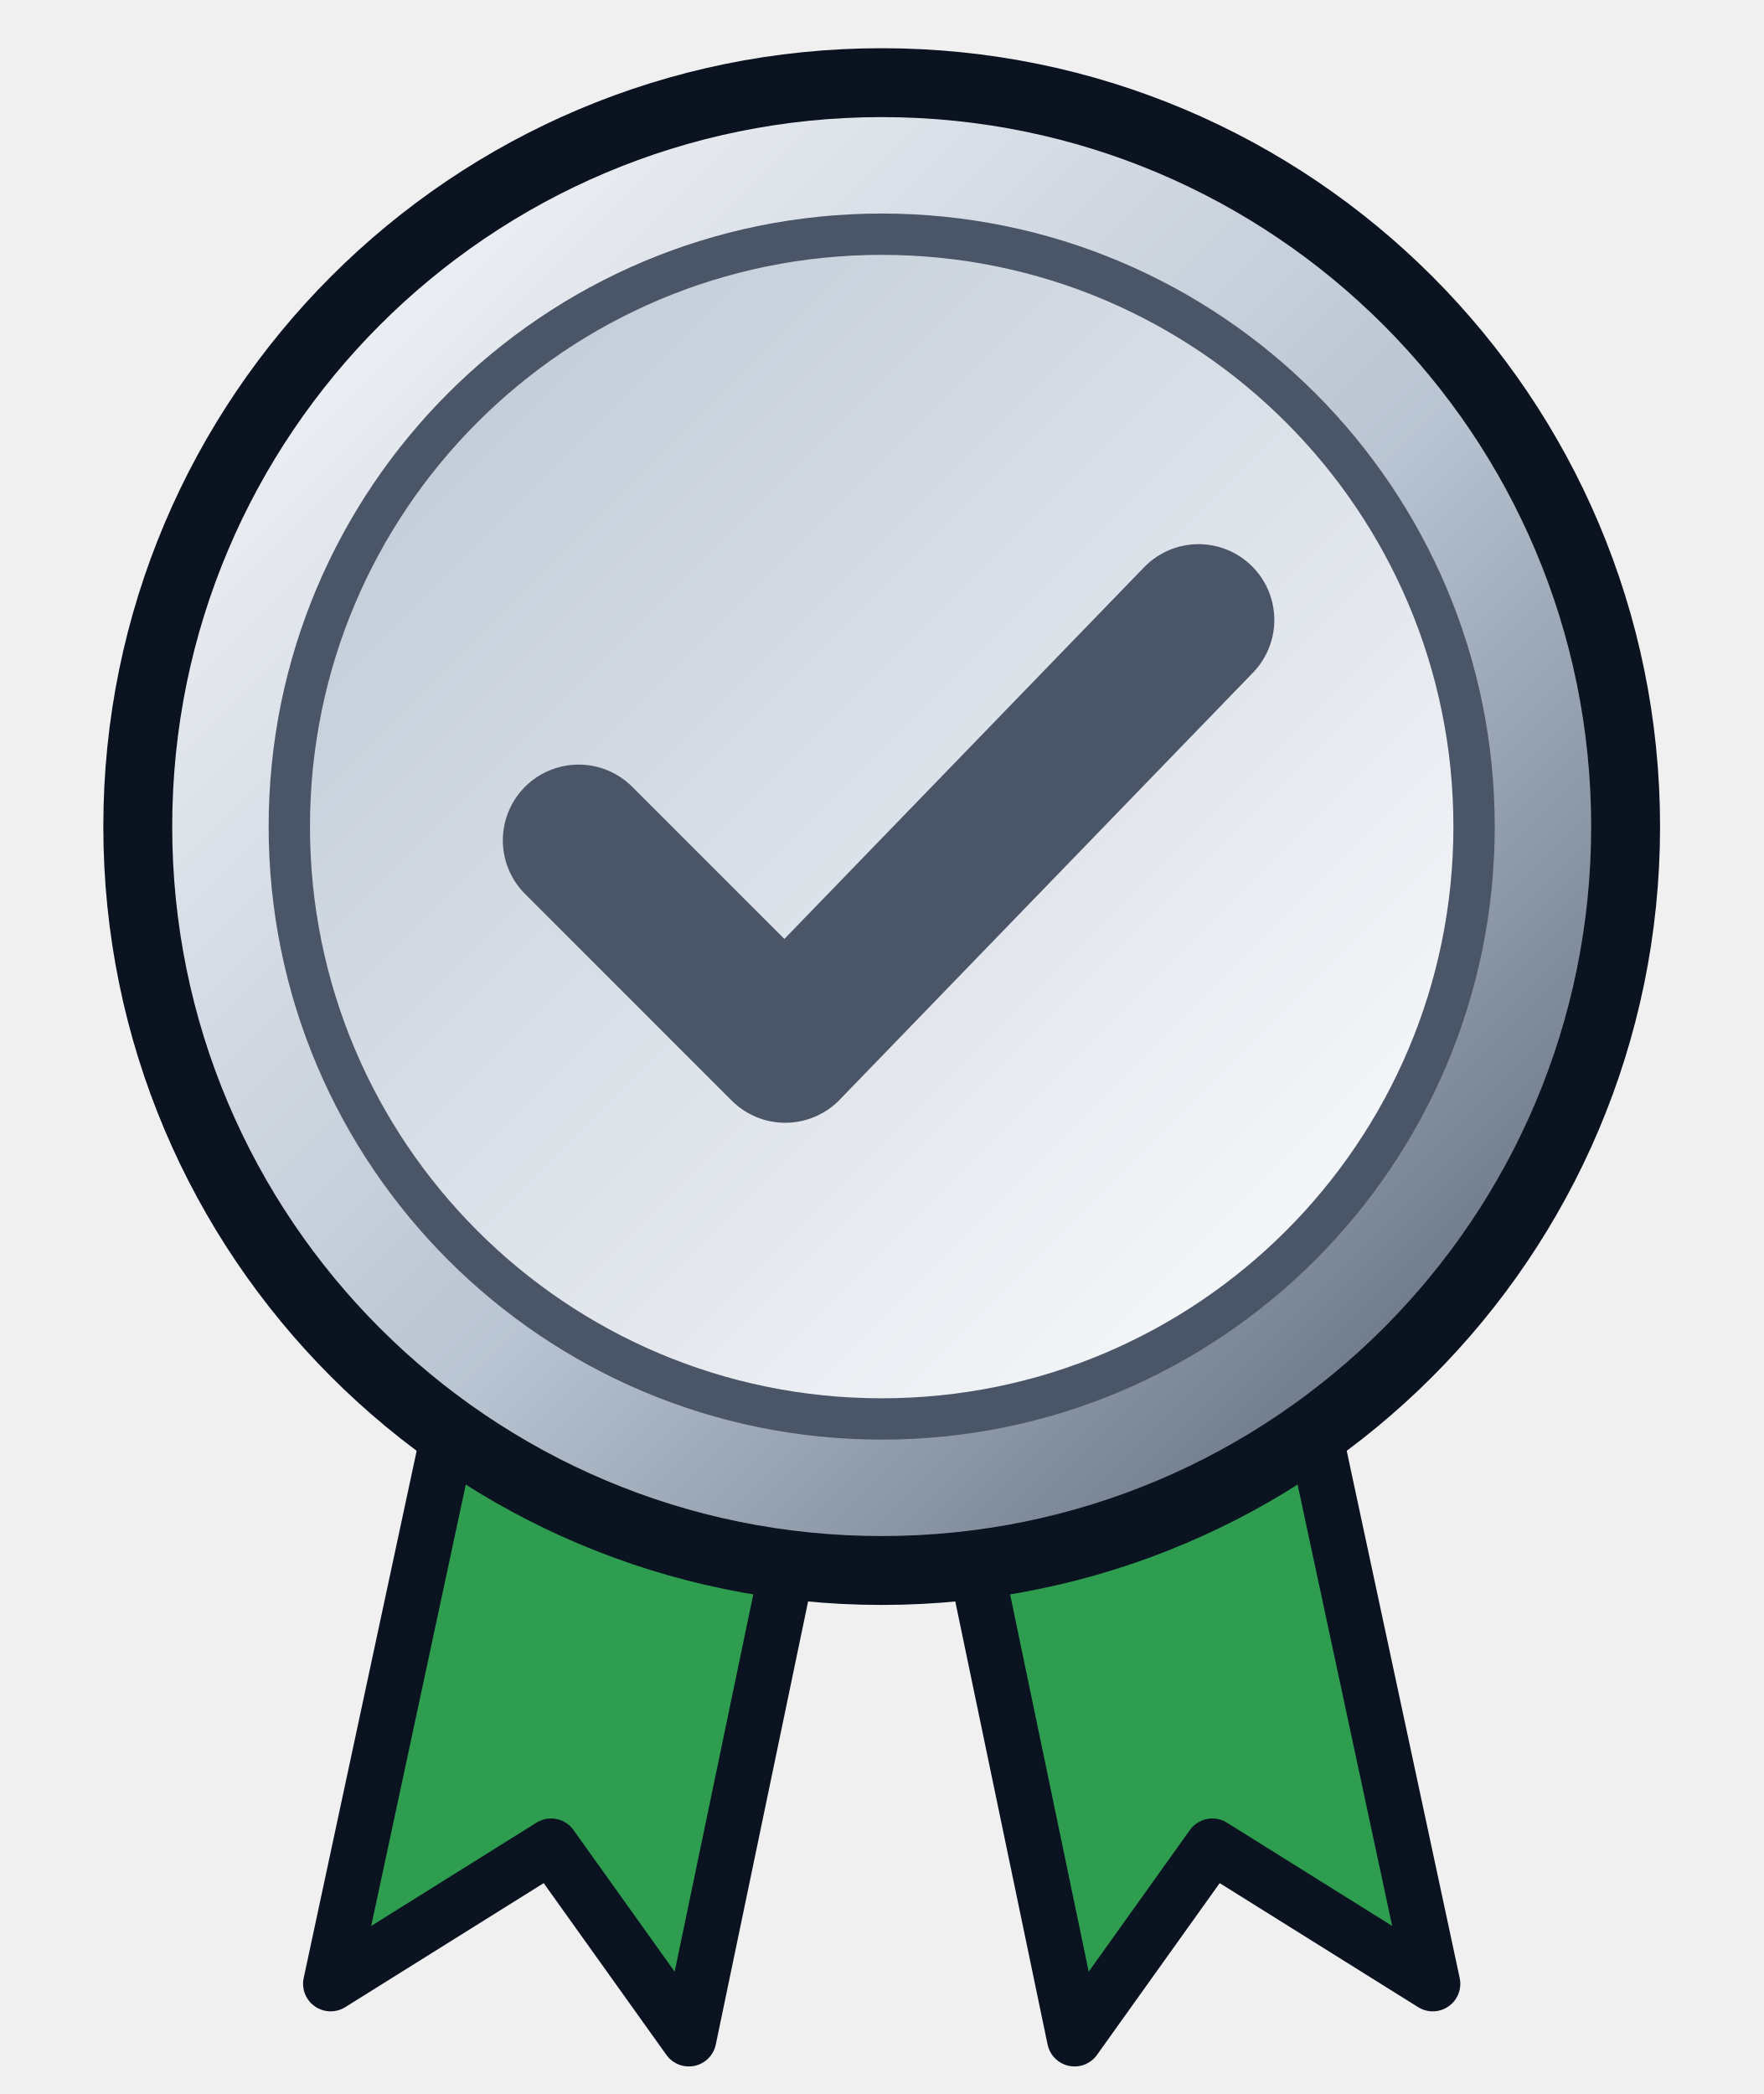
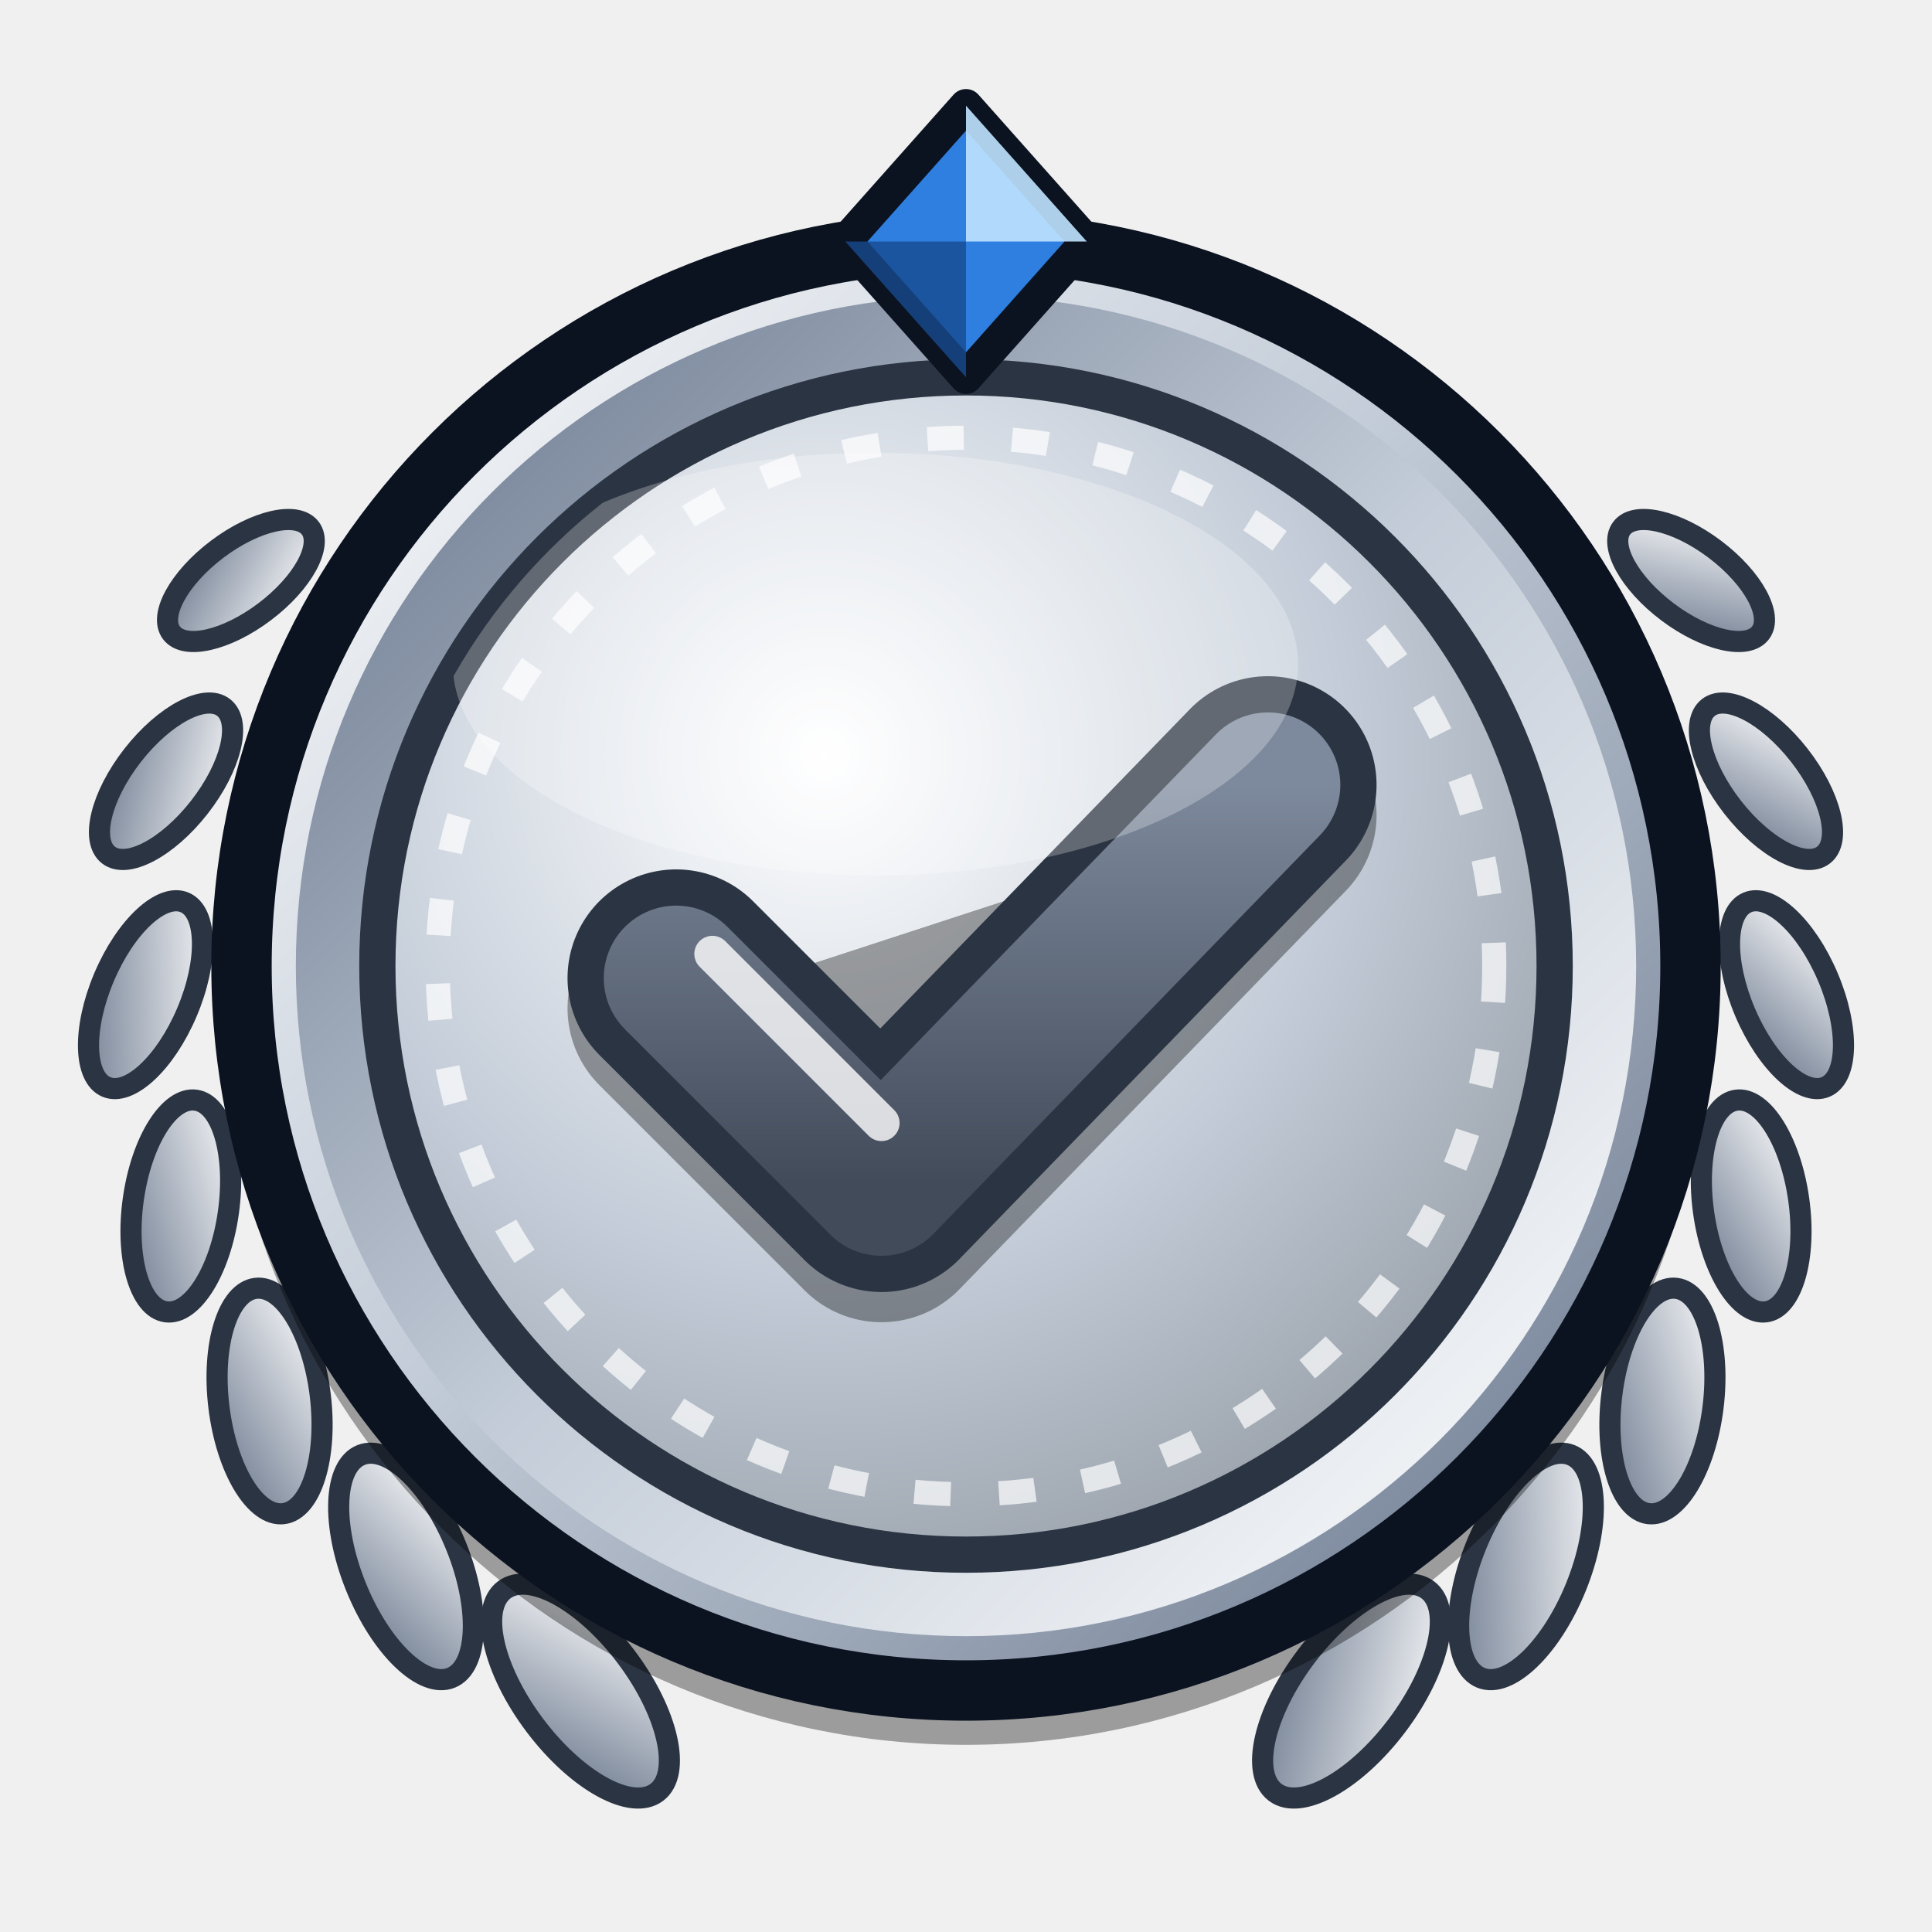
- <svg xmlns="http://www.w3.org/2000/svg" viewBox="0 0 64 76" width="64" height="76">
+ <svg xmlns="http://www.w3.org/2000/svg" viewBox="0 -2 64 64" width="64" height="64">
  <defs>
-     <linearGradient id="metal" x1="0" y1="0" x2="1" y2="1">
+     <linearGradient id="ring" x1="0" y1="0" x2="1" y2="1">
      <stop offset="0" stop-color="#ffffff" />
-       <stop offset="0.55" stop-color="#b9c4d2" />
-       <stop offset="1" stop-color="#4a5568" />
+       <stop offset="0.45" stop-color="#c3ccd8" />
+       <stop offset="1" stop-color="#66748a" />
    </linearGradient>
-     <linearGradient id="inner" x1="1" y1="1" x2="0" y2="0">
+     <linearGradient id="ringInner" x1="1" y1="1" x2="0" y2="0">
      <stop offset="0" stop-color="#ffffff" />
-       <stop offset="1" stop-color="#b9c4d2" />
+       <stop offset="0.5" stop-color="#c3ccd8" />
+       <stop offset="1" stop-color="#66748a" />
    </linearGradient>
+     <radialGradient id="disc" cx="0.38" cy="0.32" r="0.8">
+       <stop offset="0" stop-color="#ffffff" />
+       <stop offset="0.55" stop-color="#c3ccd8" />
+       <stop offset="1" stop-color="#9299a2" />
+     </radialGradient>
+     <linearGradient id="emb" x1="0" y1="0" x2="0" y2="1">
+       <stop offset="0" stop-color="#7d899c" />
+       <stop offset="1" stop-color="#424b5a" />
+     </linearGradient>
+     <linearGradient id="leaf" x1="0" y1="0" x2="1" y2="1">
+       <stop offset="0" stop-color="#ffffff" />
+       <stop offset="1" stop-color="#66748a" />
+     </linearGradient>
+     <radialGradient id="rays" cx="0.5" cy="0.5" r="0.5">
+       <stop offset="0.4" stop-color="#fff1a0" stop-opacity="1" />
+       <stop offset="0.8" stop-color="#ffc83a" stop-opacity="0.75" />
+       <stop offset="1" stop-color="#ffb000" stop-opacity="0.15" />
+     </radialGradient>
+     <clipPath id="discClip">
+       <circle cx="32" cy="30" r="19.5" />
+     </clipPath>
  </defs>
-   <path d="M18 44 L12 72 L20 67 L25 74 L30 50 Z" fill="#2e9d4f" stroke="#0b1220" stroke-width="2" stroke-linejoin="round" />
-   <path d="M46 44 L52 72 L44 67 L39 74 L34 50 Z" fill="#2e9d4f" stroke="#0b1220" stroke-width="2" stroke-linejoin="round" />
-   <circle cx="32" cy="30" r="27" fill="url(#metal)" stroke="#0b1220" stroke-width="2.5" />
-   <circle cx="32" cy="30" r="21.5" fill="url(#inner)" stroke="#4a5568" stroke-width="1.5" />
  <g>
-     <path d="M21 30.5 L28.5 38 L43.5 22.5" fill="none" stroke="#4a5568" stroke-width="5.5" stroke-linecap="round" stroke-linejoin="round" />
+     <ellipse cx="44.77" cy="54.02" rx="4.20" ry="1.89" transform="rotate(127.0 44.77 54.02)" fill="url(#leaf)" stroke="#2b3442" stroke-width="0.7" />
+     <ellipse cx="50.55" cy="49.89" rx="3.98" ry="1.79" transform="rotate(112.0 50.55 49.89)" fill="url(#leaf)" stroke="#2b3442" stroke-width="0.7" />
+     <ellipse cx="55.07" cy="44.41" rx="3.76" ry="1.69" transform="rotate(97.0 55.07 44.41)" fill="url(#leaf)" stroke="#2b3442" stroke-width="0.7" />
+     <ellipse cx="58.01" cy="37.95" rx="3.54" ry="1.59" transform="rotate(82.0 58.01 37.95)" fill="url(#leaf)" stroke="#2b3442" stroke-width="0.7" />
+     <ellipse cx="59.18" cy="30.95" rx="3.32" ry="1.49" transform="rotate(67.0 59.18 30.95)" fill="url(#leaf)" stroke="#2b3442" stroke-width="0.7" />
+     <ellipse cx="58.50" cy="23.88" rx="3.10" ry="1.40" transform="rotate(52.0 58.50 23.88)" fill="url(#leaf)" stroke="#2b3442" stroke-width="0.7" />
+     <ellipse cx="56.02" cy="17.23" rx="2.88" ry="1.30" transform="rotate(37.0 56.02 17.23)" fill="url(#leaf)" stroke="#2b3442" stroke-width="0.7" />
+     <ellipse cx="19.23" cy="54.02" rx="4.20" ry="1.89" transform="rotate(53.0 19.23 54.02)" fill="url(#leaf)" stroke="#2b3442" stroke-width="0.7" />
+     <ellipse cx="13.45" cy="49.89" rx="3.98" ry="1.79" transform="rotate(68.0 13.45 49.89)" fill="url(#leaf)" stroke="#2b3442" stroke-width="0.7" />
+     <ellipse cx="8.93" cy="44.41" rx="3.76" ry="1.69" transform="rotate(83.0 8.93 44.41)" fill="url(#leaf)" stroke="#2b3442" stroke-width="0.7" />
+     <ellipse cx="5.99" cy="37.95" rx="3.54" ry="1.59" transform="rotate(98.0 5.99 37.95)" fill="url(#leaf)" stroke="#2b3442" stroke-width="0.7" />
+     <ellipse cx="4.82" cy="30.95" rx="3.32" ry="1.49" transform="rotate(113.0 4.82 30.95)" fill="url(#leaf)" stroke="#2b3442" stroke-width="0.7" />
+     <ellipse cx="5.50" cy="23.88" rx="3.10" ry="1.40" transform="rotate(128.0 5.50 23.88)" fill="url(#leaf)" stroke="#2b3442" stroke-width="0.7" />
+     <ellipse cx="7.98" cy="17.23" rx="2.88" ry="1.30" transform="rotate(143.0 7.98 17.23)" fill="url(#leaf)" stroke="#2b3442" stroke-width="0.7" />
  </g>
+   <circle cx="32" cy="31.2" r="24.6" fill="#000" opacity="0.35" />
+   <circle cx="32" cy="30" r="24" fill="url(#ring)" stroke="#0b1220" stroke-width="2" />
+   <circle cx="32" cy="30" r="22.2" fill="url(#ringInner)" />
+   <circle cx="32" cy="30" r="19.5" fill="url(#disc)" stroke="#2b3442" stroke-width="1.2" />
+   <circle cx="32" cy="30" r="17.5" fill="none" stroke="#ffffff" stroke-width="0.8" stroke-dasharray="1.2 1.6" opacity="0.7" />
+   <g transform="translate(0 1)" opacity="0.35">
+     <g transform="translate(32 30) scale(0.8) translate(-32 -30)">
+       <path d="M20 30.5 L28.5 39 L44.5 22.5" fill="#000" stroke="#000" stroke-width="9" stroke-linecap="round" stroke-linejoin="round" />
+       <path d="M20 30.5 L28.5 39 L44.5 22.5" fill="#000" stroke="#000" stroke-width="6" stroke-linecap="round" stroke-linejoin="round" />
+       <path d="M21.5 29.5 L28.5 36.5" stroke="#000" stroke-width="1.5" stroke-linecap="round" opacity="0.8" />
+     </g>
+   </g>
+   <g transform="translate(32 30) scale(0.8) translate(-32 -30)">
+     <path d="M20 30.5 L28.5 39 L44.5 22.5" fill="none" stroke="#2b3442" stroke-width="9" stroke-linecap="round" stroke-linejoin="round" />
+     <path d="M20 30.5 L28.5 39 L44.5 22.5" fill="none" stroke="url(#emb)" stroke-width="6" stroke-linecap="round" stroke-linejoin="round" />
+     <path d="M21.5 29.5 L28.5 36.5" stroke="#ffffff" stroke-width="1.5" stroke-linecap="round" opacity="0.8" />
+   </g>
+   <ellipse cx="29" cy="20" rx="14" ry="7" fill="#fff" opacity="0.26" clip-path="url(#discClip)" />
+   <path d="M32 1.5 L36 6 L32 10.5 L28 6 Z" fill="#2f7fe0" stroke="#0b1220" stroke-width="1.1" stroke-linejoin="round" />
+   <path d="M32 1.5 L36 6 L32 6 Z" fill="#bfe3ff" opacity="0.9" />
+   <path d="M32 10.5 L28 6 L32 6 Z" fill="#174a8f" opacity="0.8" />
</svg>
